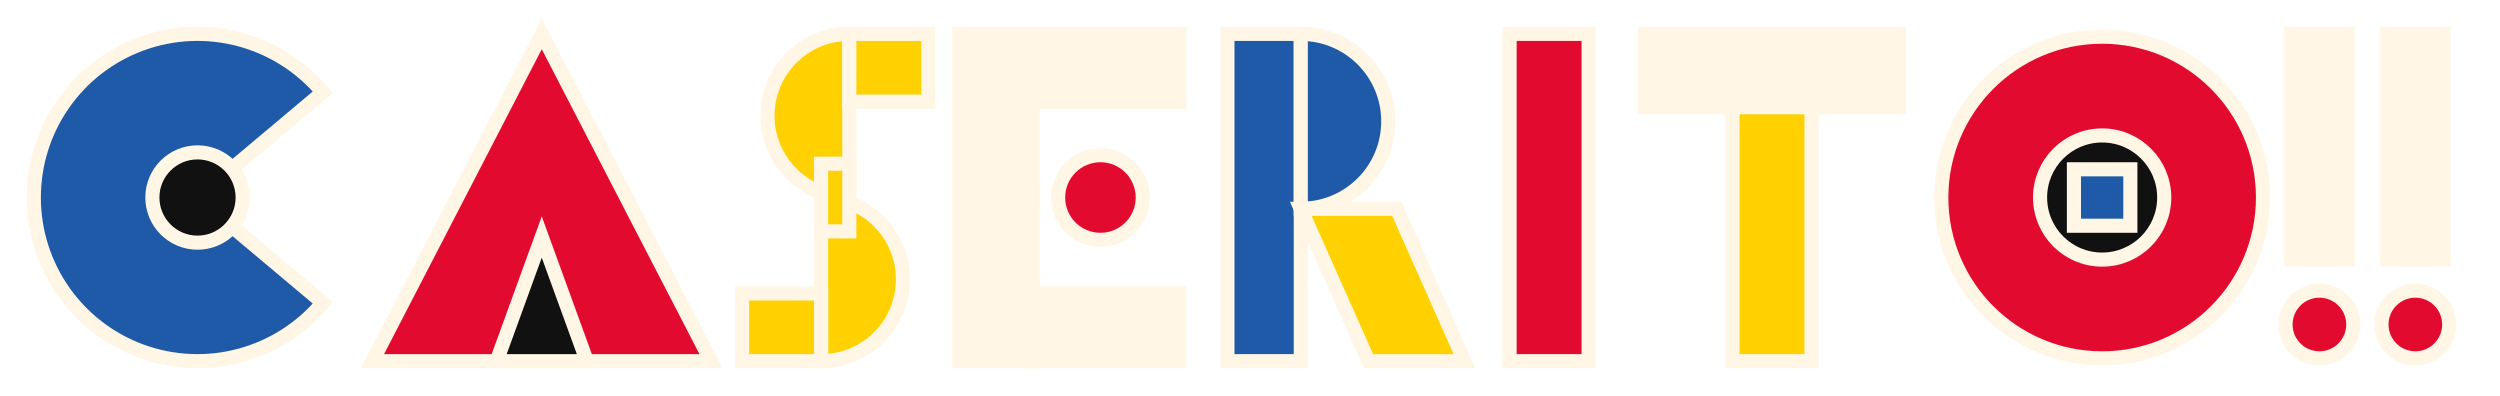
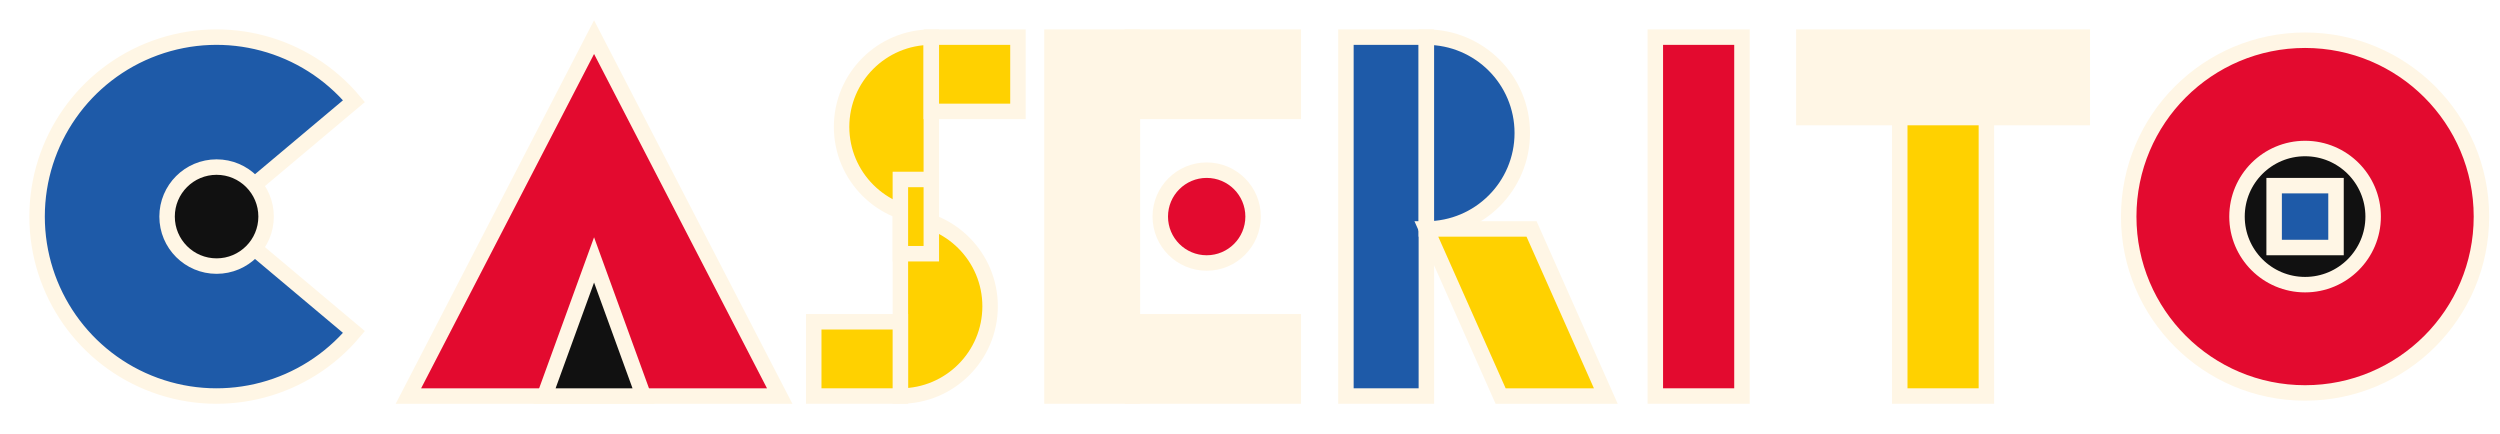
- <svg xmlns="http://www.w3.org/2000/svg" viewBox="0 0 886 140" role="img" aria-label="Caserito">
+ <svg xmlns="http://www.w3.org/2000/svg" viewBox="0 0 808 140" role="img" aria-label="Caserito">
  <path d="M70,70 L114.4,32.7 A58,58 0 1 0 114.4,107.3 Z" fill="#1E5AA8" stroke="#FFF6E5" stroke-width="5" stroke-linejoin="miter" />
  <circle cx="70" cy="70" r="16" fill="#111111" stroke="#FFF6E5" stroke-width="5" stroke-linejoin="miter" />
  <polygon points="192,12 252,128 132,128" fill="#E30A2F" stroke="#FFF6E5" stroke-width="5" stroke-linejoin="miter" />
  <polygon points="192,84 208,128 176,128" fill="#111111" stroke="#FFF6E5" stroke-width="5" stroke-linejoin="miter" />
  <path d="M301,12 A29,29 0 0 0 301,70 Z" fill="#FFD100" stroke="#FFF6E5" stroke-width="5" stroke-linejoin="miter" />
  <rect x="301" y="12" width="28" height="24" fill="#FFD100" stroke="#FFF6E5" stroke-width="5" stroke-linejoin="miter" />
  <path d="M291,70 A29,29 0 0 1 291,128 Z" fill="#FFD100" stroke="#FFF6E5" stroke-width="5" stroke-linejoin="miter" />
  <rect x="263" y="104" width="28" height="24" fill="#FFD100" stroke="#FFF6E5" stroke-width="5" stroke-linejoin="miter" />
  <rect x="291" y="58" width="10" height="24" fill="#FFD100" stroke="#FFF6E5" stroke-width="5" stroke-linejoin="miter" />
  <rect x="340" y="12" width="26" height="116" fill="#FFF6E5" stroke="#FFF6E5" stroke-width="5" stroke-linejoin="miter" />
  <rect x="366" y="12" width="52" height="24" fill="#FFF6E5" stroke="#FFF6E5" stroke-width="5" stroke-linejoin="miter" />
  <circle cx="390" cy="70" r="15" fill="#E30A2F" stroke="#FFF6E5" stroke-width="5" stroke-linejoin="miter" />
  <rect x="366" y="104" width="52" height="24" fill="#FFF6E5" stroke="#FFF6E5" stroke-width="5" stroke-linejoin="miter" />
  <rect x="435" y="12" width="26" height="116" fill="#1E5AA8" stroke="#FFF6E5" stroke-width="5" stroke-linejoin="miter" />
  <path d="M461,12 A31,31 0 0 1 461,74 Z" fill="#1E5AA8" stroke="#FFF6E5" stroke-width="5" stroke-linejoin="miter" />
  <polygon points="461,74 495,74 519,128 485,128" fill="#FFD100" stroke="#FFF6E5" stroke-width="5" stroke-linejoin="miter" />
  <rect x="535" y="12" width="28" height="116" fill="#E30A2F" stroke="#FFF6E5" stroke-width="5" stroke-linejoin="miter" />
  <rect x="583" y="12" width="90" height="26" fill="#FFF6E5" stroke="#FFF6E5" stroke-width="5" stroke-linejoin="miter" />
  <rect x="614" y="38" width="28" height="90" fill="#FFD100" stroke="#FFF6E5" stroke-width="5" stroke-linejoin="miter" />
  <circle cx="745" cy="70" r="57" fill="#E30A2F" stroke="#FFF6E5" stroke-width="5" stroke-linejoin="miter" />
  <circle cx="745" cy="70" r="22" fill="#111111" stroke="#FFF6E5" stroke-width="5" stroke-linejoin="miter" />
  <rect x="735" y="60" width="20" height="20" fill="#1E5AA8" stroke="#FFF6E5" stroke-width="5" stroke-linejoin="miter" />
-   <rect x="812" y="12" width="20" height="80" fill="#FFF6E5" stroke="#FFF6E5" stroke-width="5" stroke-linejoin="miter" />
-   <circle cx="822" cy="115" r="12" fill="#E30A2F" stroke="#FFF6E5" stroke-width="5" stroke-linejoin="miter" />
-   <rect x="846" y="12" width="20" height="80" fill="#FFF6E5" stroke="#FFF6E5" stroke-width="5" stroke-linejoin="miter" />
-   <circle cx="856" cy="115" r="12" fill="#E30A2F" stroke="#FFF6E5" stroke-width="5" stroke-linejoin="miter" />
</svg>
